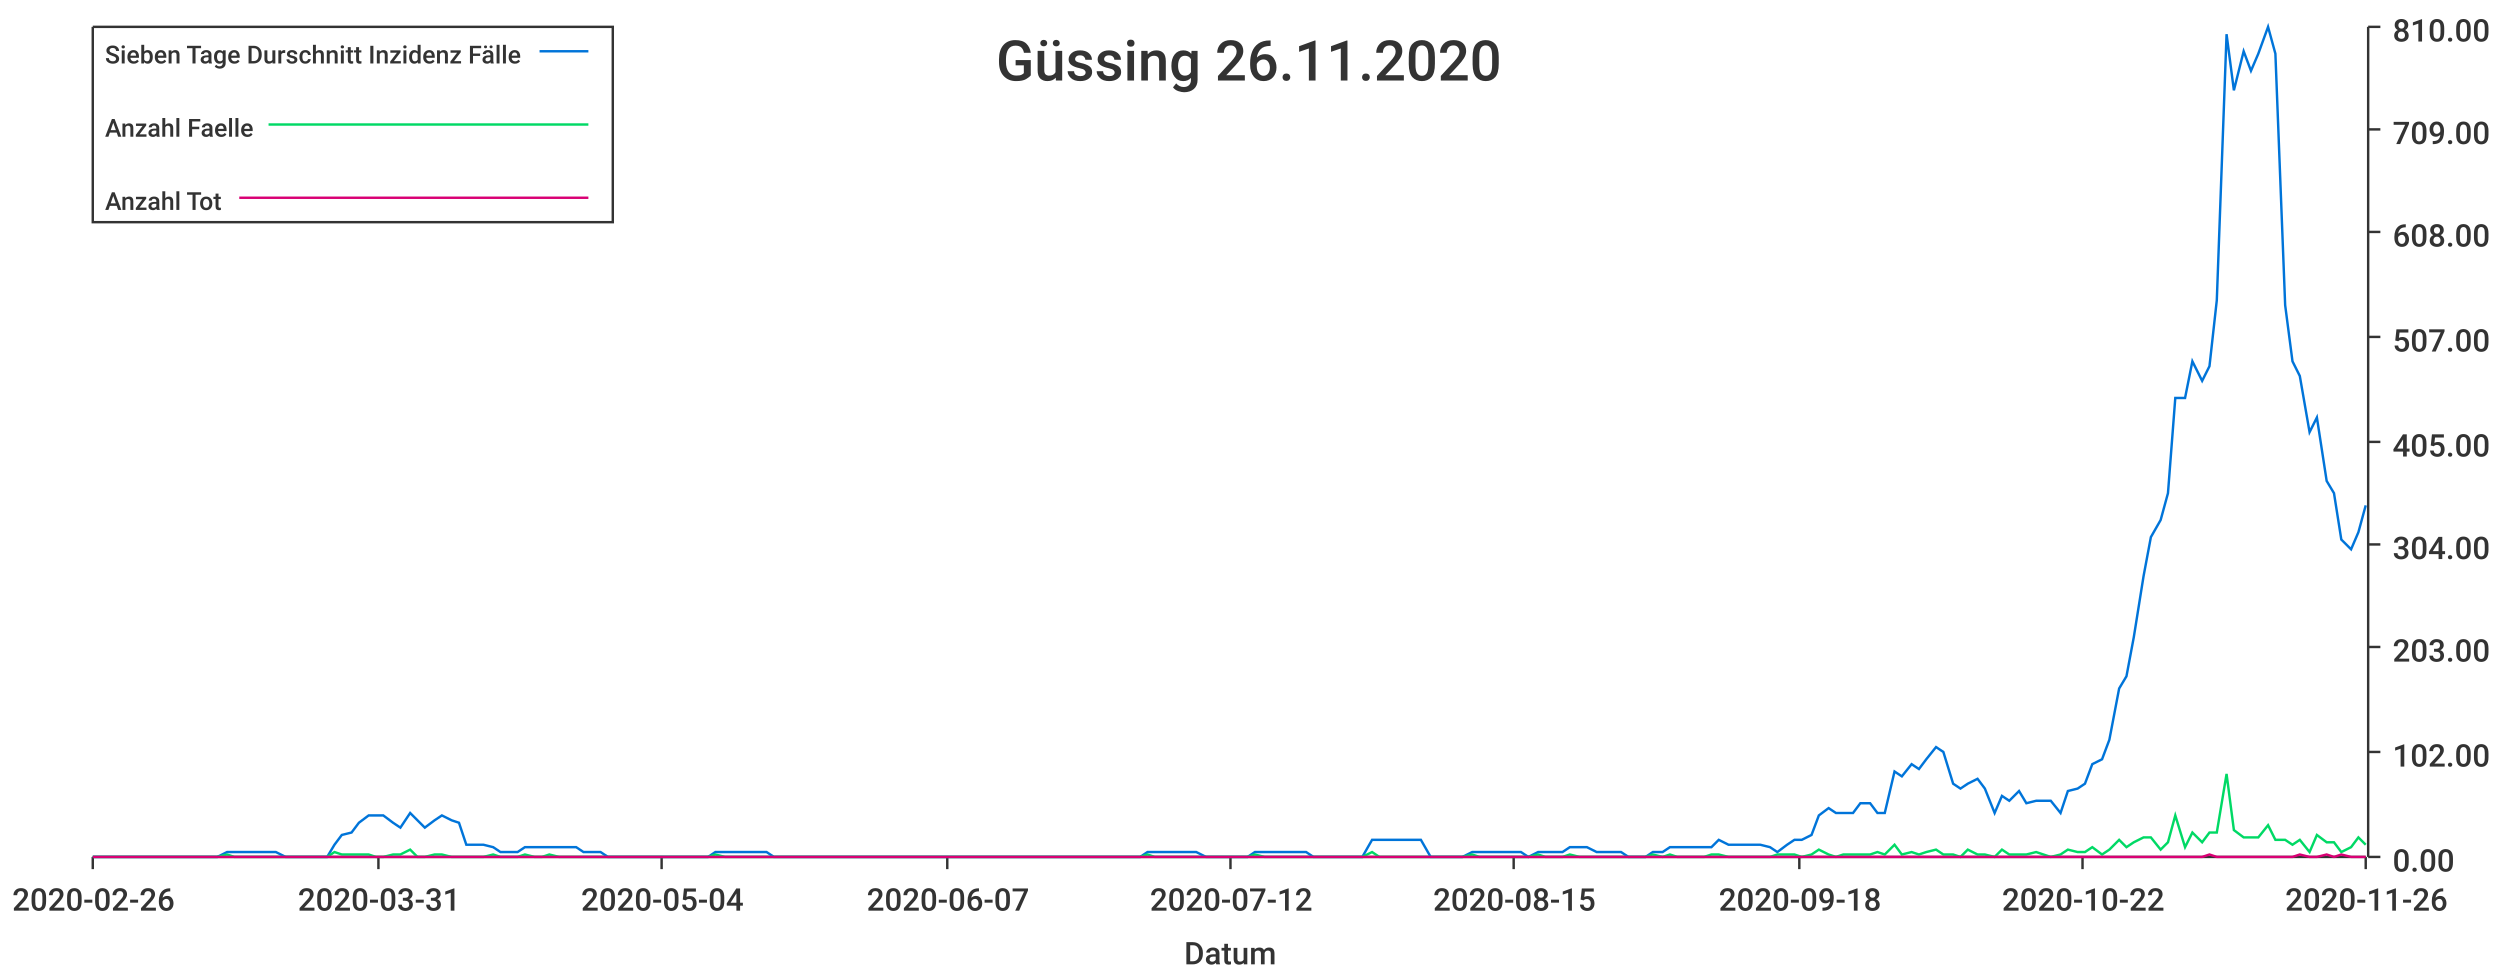
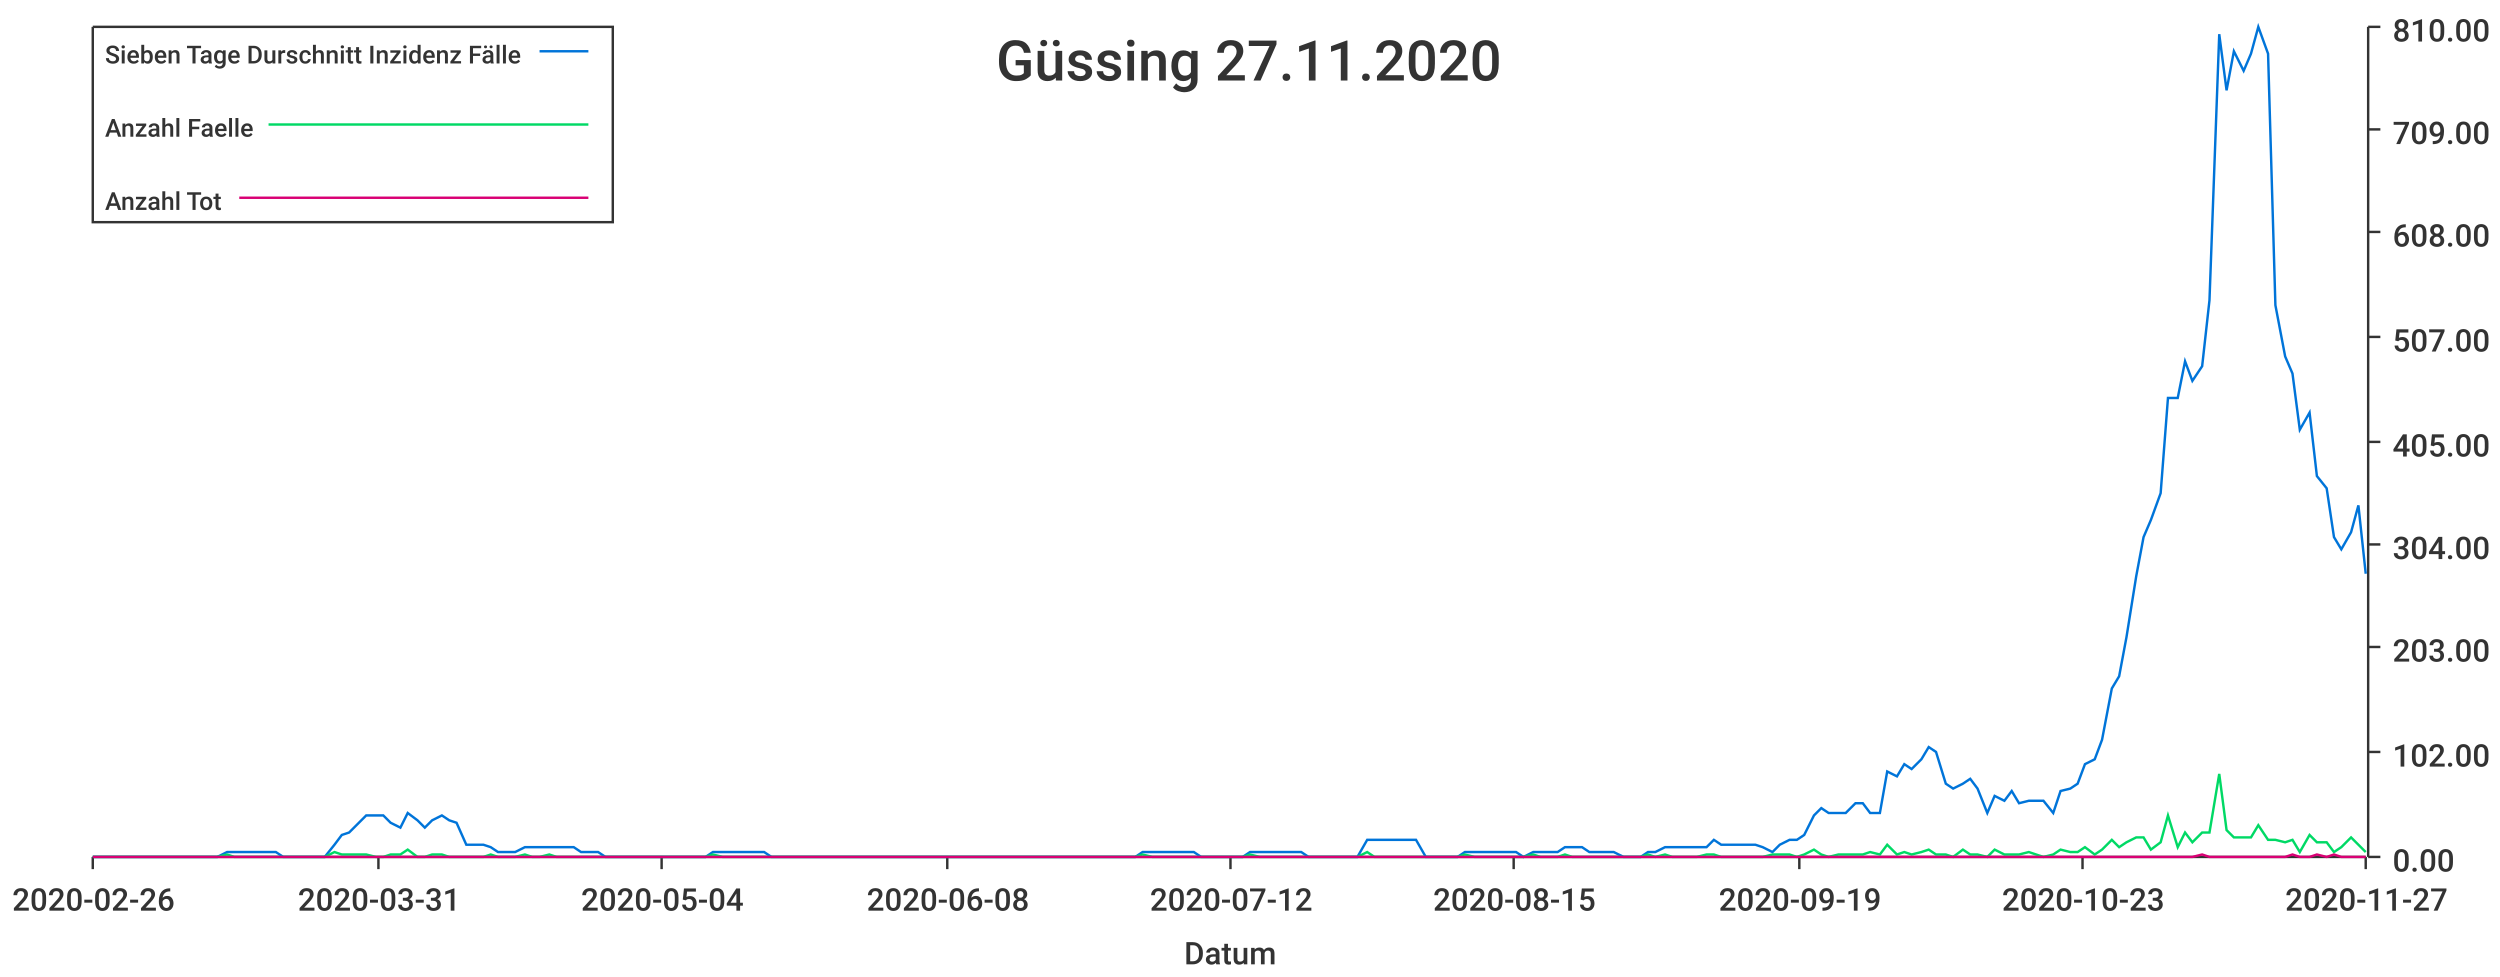
<svg xmlns="http://www.w3.org/2000/svg" width="1024" height="400">\n<path d="M 0 0 L 1024 0 L 1024 400 L 0 400 L 0 0" style="stroke-width:0;stroke:rgba(255,255,255,1.0);fill:rgba(255,255,255,1.0)" />
  <path d="M 38 11 L 969 11 L 969 351 L 38 351 L 38 11" style="stroke-width:0;stroke:rgba(255,255,255,1.0);fill:rgba(255,255,255,1.0)" />
  <path d="M 38 351 L 969 351" style="stroke-width:1;stroke:rgba(51,51,51,1.0);fill:none" />
  <path d="M 38 351 L 38 356" style="stroke-width:1;stroke:rgba(51,51,51,1.0);fill:none" />
  <text x="5" y="373" style="stroke-width:0;stroke:none;fill:rgba(51,51,51,1.0);font-size:12.8px;font-family:'Roboto Medium',sans-serif">2020-02-26</text>
  <path d="M 155 351 L 155 356" style="stroke-width:1;stroke:rgba(51,51,51,1.0);fill:none" />
  <text x="122" y="373" style="stroke-width:0;stroke:none;fill:rgba(51,51,51,1.0);font-size:12.8px;font-family:'Roboto Medium',sans-serif">2020-03-31</text>
  <path d="M 271 351 L 271 356" style="stroke-width:1;stroke:rgba(51,51,51,1.0);fill:none" />
  <text x="238" y="373" style="stroke-width:0;stroke:none;fill:rgba(51,51,51,1.0);font-size:12.8px;font-family:'Roboto Medium',sans-serif">2020-05-04</text>
  <path d="M 388 351 L 388 356" style="stroke-width:1;stroke:rgba(51,51,51,1.0);fill:none" />
-   <text x="355" y="373" style="stroke-width:0;stroke:none;fill:rgba(51,51,51,1.0);font-size:12.8px;font-family:'Roboto Medium',sans-serif">2020-06-07</text>
+   <text x="355" y="373" style="stroke-width:0;stroke:none;fill:rgba(51,51,51,1.0);font-size:12.8px;font-family:'Roboto Medium',sans-serif">2020-06-08</text>
  <path d="M 504 351 L 504 356" style="stroke-width:1;stroke:rgba(51,51,51,1.0);fill:none" />
  <text x="471" y="373" style="stroke-width:0;stroke:none;fill:rgba(51,51,51,1.0);font-size:12.8px;font-family:'Roboto Medium',sans-serif">2020-07-12</text>
  <path d="M 620 351 L 620 356" style="stroke-width:1;stroke:rgba(51,51,51,1.0);fill:none" />
  <text x="587" y="373" style="stroke-width:0;stroke:none;fill:rgba(51,51,51,1.0);font-size:12.8px;font-family:'Roboto Medium',sans-serif">2020-08-15</text>
  <path d="M 737 351 L 737 356" style="stroke-width:1;stroke:rgba(51,51,51,1.0);fill:none" />
-   <text x="704" y="373" style="stroke-width:0;stroke:none;fill:rgba(51,51,51,1.0);font-size:12.8px;font-family:'Roboto Medium',sans-serif">2020-09-18</text>
+   <text x="704" y="373" style="stroke-width:0;stroke:none;fill:rgba(51,51,51,1.0);font-size:12.8px;font-family:'Roboto Medium',sans-serif">2020-09-19</text>
  <path d="M 853 351 L 853 356" style="stroke-width:1;stroke:rgba(51,51,51,1.0);fill:none" />
-   <text x="820" y="373" style="stroke-width:0;stroke:none;fill:rgba(51,51,51,1.0);font-size:12.8px;font-family:'Roboto Medium',sans-serif">2020-10-22</text>
+   <text x="820" y="373" style="stroke-width:0;stroke:none;fill:rgba(51,51,51,1.0);font-size:12.8px;font-family:'Roboto Medium',sans-serif">2020-10-23</text>
  <path d="M 969 351 L 969 356" style="stroke-width:1;stroke:rgba(51,51,51,1.0);fill:none" />
-   <text x="936" y="373" style="stroke-width:0;stroke:none;fill:rgba(51,51,51,1.0);font-size:12.8px;font-family:'Roboto Medium',sans-serif">2020-11-26</text>
+   <text x="936" y="373" style="stroke-width:0;stroke:none;fill:rgba(51,51,51,1.0);font-size:12.8px;font-family:'Roboto Medium',sans-serif">2020-11-27</text>
  <text x="485" y="395" style="stroke-width:0;stroke:none;fill:rgba(51,51,51,1.0);font-size:12.8px;font-family:'Roboto Medium',sans-serif">Datum</text>
  <path d="M 970 351 L 970 11" style="stroke-width:1;stroke:rgba(51,51,51,1.0);fill:none" />
  <path d="M 970 351 L 975 351" style="stroke-width:1;stroke:rgba(51,51,51,1.0);fill:none" />
  <text x="980" y="357" style="stroke-width:0;stroke:none;fill:rgba(51,51,51,1.0);font-size:12.8px;font-family:'Roboto Medium',sans-serif">0.00</text>
  <path d="M 970 308 L 975 308" style="stroke-width:1;stroke:rgba(51,51,51,1.0);fill:none" />
  <text x="980" y="314" style="stroke-width:0;stroke:none;fill:rgba(51,51,51,1.0);font-size:12.8px;font-family:'Roboto Medium',sans-serif">102.00</text>
  <path d="M 970 265 L 975 265" style="stroke-width:1;stroke:rgba(51,51,51,1.0);fill:none" />
  <text x="980" y="271" style="stroke-width:0;stroke:none;fill:rgba(51,51,51,1.0);font-size:12.8px;font-family:'Roboto Medium',sans-serif">203.00</text>
  <path d="M 970 223 L 975 223" style="stroke-width:1;stroke:rgba(51,51,51,1.0);fill:none" />
  <text x="980" y="229" style="stroke-width:0;stroke:none;fill:rgba(51,51,51,1.0);font-size:12.8px;font-family:'Roboto Medium',sans-serif">304.00</text>
  <path d="M 970 181 L 975 181" style="stroke-width:1;stroke:rgba(51,51,51,1.0);fill:none" />
  <text x="980" y="187" style="stroke-width:0;stroke:none;fill:rgba(51,51,51,1.0);font-size:12.8px;font-family:'Roboto Medium',sans-serif">405.00</text>
  <path d="M 970 138 L 975 138" style="stroke-width:1;stroke:rgba(51,51,51,1.0);fill:none" />
  <text x="980" y="144" style="stroke-width:0;stroke:none;fill:rgba(51,51,51,1.0);font-size:12.8px;font-family:'Roboto Medium',sans-serif">507.00</text>
  <path d="M 970 95 L 975 95" style="stroke-width:1;stroke:rgba(51,51,51,1.0);fill:none" />
  <text x="980" y="101" style="stroke-width:0;stroke:none;fill:rgba(51,51,51,1.0);font-size:12.8px;font-family:'Roboto Medium',sans-serif">608.00</text>
  <path d="M 970 53 L 975 53" style="stroke-width:1;stroke:rgba(51,51,51,1.0);fill:none" />
  <text x="980" y="59" style="stroke-width:0;stroke:none;fill:rgba(51,51,51,1.0);font-size:12.8px;font-family:'Roboto Medium',sans-serif">709.00</text>
  <path d="M 970 11 L 975 11" style="stroke-width:1;stroke:rgba(51,51,51,1.0);fill:none" />
  <text x="980" y="17" style="stroke-width:0;stroke:none;fill:rgba(51,51,51,1.0);font-size:12.8px;font-family:'Roboto Medium',sans-serif">810.00</text>
-   <path d="M 38 351 L 42 351 L 45 351 L 49 351 L 52 351 L 55 351 L 59 351 L 62 351 L 66 351 L 69 351 L 72 351 L 76 351 L 79 351 L 83 351 L 86 351 L 89 351 L 93 349 L 96 349 L 100 349 L 103 349 L 106 349 L 110 349 L 113 349 L 117 351 L 120 351 L 123 351 L 127 351 L 130 351 L 134 351 L 137 346 L 140 342 L 144 341 L 147 337 L 151 334 L 154 334 L 157 334 L 161 337 L 164 339 L 168 333 L 171 336 L 174 339 L 178 336 L 181 334 L 185 336 L 188 337 L 191 346 L 195 346 L 198 346 L 202 347 L 205 349 L 208 349 L 212 349 L 215 347 L 219 347 L 222 347 L 225 347 L 229 347 L 232 347 L 236 347 L 239 349 L 242 349 L 246 349 L 249 351 L 253 351 L 256 351 L 259 351 L 263 351 L 266 351 L 270 351 L 273 351 L 276 351 L 280 351 L 283 351 L 287 351 L 290 351 L 293 349 L 297 349 L 300 349 L 304 349 L 307 349 L 310 349 L 314 349 L 317 351 L 321 351 L 324 351 L 327 351 L 331 351 L 334 351 L 338 351 L 341 351 L 344 351 L 348 351 L 351 351 L 354 351 L 358 351 L 361 351 L 365 351 L 368 351 L 371 351 L 375 351 L 378 351 L 382 351 L 385 351 L 388 351 L 392 351 L 395 351 L 399 351 L 402 351 L 405 351 L 409 351 L 412 351 L 416 351 L 419 351 L 422 351 L 426 351 L 429 351 L 433 351 L 436 351 L 439 351 L 443 351 L 446 351 L 450 351 L 453 351 L 456 351 L 460 351 L 463 351 L 467 351 L 470 349 L 473 349 L 477 349 L 480 349 L 484 349 L 487 349 L 490 349 L 494 351 L 497 351 L 501 351 L 504 351 L 507 351 L 511 351 L 514 349 L 518 349 L 521 349 L 524 349 L 528 349 L 531 349 L 535 349 L 538 351 L 541 351 L 545 351 L 548 351 L 552 351 L 555 351 L 558 351 L 562 344 L 565 344 L 569 344 L 572 344 L 575 344 L 579 344 L 582 344 L 586 351 L 589 351 L 592 351 L 596 351 L 599 351 L 603 349 L 606 349 L 609 349 L 613 349 L 616 349 L 620 349 L 623 349 L 626 351 L 630 349 L 633 349 L 637 349 L 640 349 L 643 347 L 647 347 L 650 347 L 654 349 L 657 349 L 660 349 L 664 349 L 667 351 L 670 351 L 674 351 L 677 349 L 681 349 L 684 347 L 687 347 L 691 347 L 694 347 L 698 347 L 701 347 L 704 344 L 708 346 L 711 346 L 715 346 L 718 346 L 721 346 L 725 347 L 728 349 L 732 346 L 735 344 L 738 344 L 742 342 L 745 334 L 749 331 L 752 333 L 755 333 L 759 333 L 762 329 L 766 329 L 769 333 L 772 333 L 776 316 L 779 318 L 783 313 L 786 315 L 789 311 L 793 306 L 796 308 L 800 321 L 803 323 L 806 321 L 810 319 L 813 323 L 817 333 L 820 326 L 823 328 L 827 324 L 830 329 L 834 328 L 837 328 L 840 328 L 844 333 L 847 324 L 851 323 L 854 321 L 857 313 L 861 311 L 864 303 L 868 282 L 871 277 L 874 261 L 878 236 L 881 220 L 885 213 L 888 202 L 891 163 L 895 163 L 898 148 L 902 156 L 905 150 L 908 123 L 912 14 L 915 37 L 919 21 L 922 29 L 925 22 L 929 11 L 932 22 L 936 125 L 939 148 L 942 154 L 946 177 L 949 171 L 953 197 L 956 202 L 959 221 L 963 225 L 966 218 L 969 207" style="stroke-width:1;stroke:rgba(0,116,217,1.0);fill:none" />
-   <path d="M 38 351 L 42 351 L 45 351 L 49 351 L 52 351 L 55 351 L 59 351 L 62 351 L 66 351 L 69 351 L 72 351 L 76 351 L 79 351 L 83 351 L 86 351 L 89 351 L 93 350 L 96 351 L 100 351 L 103 351 L 106 351 L 110 351 L 113 351 L 117 351 L 120 351 L 123 351 L 127 351 L 130 351 L 134 351 L 137 349 L 140 350 L 144 350 L 147 350 L 151 350 L 154 351 L 157 351 L 161 350 L 164 350 L 168 348 L 171 351 L 174 351 L 178 350 L 181 350 L 185 351 L 188 351 L 191 351 L 195 351 L 198 351 L 202 350 L 205 351 L 208 351 L 212 351 L 215 350 L 219 351 L 222 351 L 225 350 L 229 351 L 232 351 L 236 351 L 239 351 L 242 351 L 246 351 L 249 351 L 253 351 L 256 351 L 259 351 L 263 351 L 266 351 L 270 351 L 273 351 L 276 351 L 280 351 L 283 351 L 287 351 L 290 351 L 293 350 L 297 351 L 300 351 L 304 351 L 307 351 L 310 351 L 314 351 L 317 351 L 321 351 L 324 351 L 327 351 L 331 351 L 334 351 L 338 351 L 341 351 L 344 351 L 348 351 L 351 351 L 354 351 L 358 351 L 361 351 L 365 351 L 368 351 L 371 351 L 375 351 L 378 351 L 382 351 L 385 351 L 388 351 L 392 351 L 395 351 L 399 351 L 402 351 L 405 351 L 409 351 L 412 351 L 416 351 L 419 351 L 422 351 L 426 351 L 429 351 L 433 351 L 436 351 L 439 351 L 443 351 L 446 351 L 450 351 L 453 351 L 456 351 L 460 351 L 463 351 L 467 351 L 470 350 L 473 351 L 477 351 L 480 351 L 484 351 L 487 351 L 490 351 L 494 351 L 497 351 L 501 351 L 504 351 L 507 351 L 511 351 L 514 350 L 518 351 L 521 351 L 524 351 L 528 351 L 531 351 L 535 351 L 538 351 L 541 351 L 545 351 L 548 351 L 552 351 L 555 351 L 558 351 L 562 349 L 565 351 L 569 351 L 572 351 L 575 351 L 579 351 L 582 351 L 586 351 L 589 351 L 592 351 L 596 351 L 599 351 L 603 350 L 606 351 L 609 351 L 613 351 L 616 351 L 620 351 L 623 351 L 626 351 L 630 350 L 633 351 L 637 351 L 640 351 L 643 350 L 647 351 L 650 351 L 654 351 L 657 351 L 660 351 L 664 351 L 667 351 L 670 351 L 674 351 L 677 350 L 681 351 L 684 350 L 687 351 L 691 351 L 694 351 L 698 351 L 701 350 L 704 350 L 708 351 L 711 351 L 715 351 L 718 351 L 721 351 L 725 351 L 728 350 L 732 350 L 735 350 L 738 351 L 742 350 L 745 348 L 749 350 L 752 351 L 755 350 L 759 350 L 762 350 L 766 350 L 769 349 L 772 350 L 776 346 L 779 350 L 783 349 L 786 350 L 789 349 L 793 348 L 796 350 L 800 350 L 803 351 L 806 348 L 810 350 L 813 350 L 817 351 L 820 348 L 823 350 L 827 350 L 830 350 L 834 349 L 837 350 L 840 351 L 844 350 L 847 348 L 851 349 L 854 349 L 857 347 L 861 350 L 864 348 L 868 344 L 871 347 L 874 345 L 878 343 L 881 343 L 885 348 L 888 345 L 891 334 L 895 347 L 898 341 L 902 345 L 905 341 L 908 341 L 912 317 L 915 340 L 919 343 L 922 343 L 925 343 L 929 338 L 932 344 L 936 344 L 939 346 L 942 344 L 946 349 L 949 342 L 953 345 L 956 345 L 959 349 L 963 347 L 966 343 L 969 346" style="stroke-width:1;stroke:rgba(0,217,101,1.0);fill:none" />
-   <path d="M 38 351 L 42 351 L 45 351 L 49 351 L 52 351 L 55 351 L 59 351 L 62 351 L 66 351 L 69 351 L 72 351 L 76 351 L 79 351 L 83 351 L 86 351 L 89 351 L 93 351 L 96 351 L 100 351 L 103 351 L 106 351 L 110 351 L 113 351 L 117 351 L 120 351 L 123 351 L 127 351 L 130 351 L 134 351 L 137 351 L 140 351 L 144 351 L 147 351 L 151 351 L 154 351 L 157 351 L 161 351 L 164 351 L 168 351 L 171 351 L 174 351 L 178 351 L 181 351 L 185 351 L 188 351 L 191 351 L 195 351 L 198 351 L 202 351 L 205 351 L 208 351 L 212 351 L 215 351 L 219 351 L 222 351 L 225 351 L 229 351 L 232 351 L 236 351 L 239 351 L 242 351 L 246 351 L 249 351 L 253 351 L 256 351 L 259 351 L 263 351 L 266 351 L 270 351 L 273 351 L 276 351 L 280 351 L 283 351 L 287 351 L 290 351 L 293 351 L 297 351 L 300 351 L 304 351 L 307 351 L 310 351 L 314 351 L 317 351 L 321 351 L 324 351 L 327 351 L 331 351 L 334 351 L 338 351 L 341 351 L 344 351 L 348 351 L 351 351 L 354 351 L 358 351 L 361 351 L 365 351 L 368 351 L 371 351 L 375 351 L 378 351 L 382 351 L 385 351 L 388 351 L 392 351 L 395 351 L 399 351 L 402 351 L 405 351 L 409 351 L 412 351 L 416 351 L 419 351 L 422 351 L 426 351 L 429 351 L 433 351 L 436 351 L 439 351 L 443 351 L 446 351 L 450 351 L 453 351 L 456 351 L 460 351 L 463 351 L 467 351 L 470 351 L 473 351 L 477 351 L 480 351 L 484 351 L 487 351 L 490 351 L 494 351 L 497 351 L 501 351 L 504 351 L 507 351 L 511 351 L 514 351 L 518 351 L 521 351 L 524 351 L 528 351 L 531 351 L 535 351 L 538 351 L 541 351 L 545 351 L 548 351 L 552 351 L 555 351 L 558 351 L 562 351 L 565 351 L 569 351 L 572 351 L 575 351 L 579 351 L 582 351 L 586 351 L 589 351 L 592 351 L 596 351 L 599 351 L 603 351 L 606 351 L 609 351 L 613 351 L 616 351 L 620 351 L 623 351 L 626 351 L 630 351 L 633 351 L 637 351 L 640 351 L 643 351 L 647 351 L 650 351 L 654 351 L 657 351 L 660 351 L 664 351 L 667 351 L 670 351 L 674 351 L 677 351 L 681 351 L 684 351 L 687 351 L 691 351 L 694 351 L 698 351 L 701 351 L 704 351 L 708 351 L 711 351 L 715 351 L 718 351 L 721 351 L 725 351 L 728 351 L 732 351 L 735 351 L 738 351 L 742 351 L 745 351 L 749 351 L 752 351 L 755 351 L 759 351 L 762 351 L 766 351 L 769 351 L 772 351 L 776 351 L 779 351 L 783 351 L 786 351 L 789 351 L 793 351 L 796 351 L 800 351 L 803 351 L 806 351 L 810 351 L 813 351 L 817 351 L 820 351 L 823 351 L 827 351 L 830 351 L 834 351 L 837 351 L 840 351 L 844 351 L 847 351 L 851 351 L 854 351 L 857 351 L 861 351 L 864 351 L 868 351 L 871 351 L 874 351 L 878 351 L 881 351 L 885 351 L 888 351 L 891 351 L 895 351 L 898 351 L 902 351 L 905 350 L 908 351 L 912 351 L 915 351 L 919 351 L 922 351 L 925 351 L 929 351 L 932 351 L 936 351 L 939 351 L 942 350 L 946 351 L 949 351 L 953 350 L 956 351 L 959 350 L 963 351 L 966 351 L 969 351" style="stroke-width:1;stroke:rgba(217,0,116,1.0);fill:none" />
-   <text x="408" y="33" style="stroke-width:0;stroke:none;fill:rgba(51,51,51,1.0);font-size:23.0px;font-family:'Roboto Medium',sans-serif">Güssing 26.11.2020</text>
+   <path d="M 38 351 L 42 351 L 45 351 L 49 351 L 52 351 L 55 351 L 59 351 L 62 351 L 66 351 L 69 351 L 72 351 L 76 351 L 79 351 L 83 351 L 86 351 L 89 351 L 93 349 L 96 349 L 99 349 L 103 349 L 106 349 L 110 349 L 113 349 L 116 351 L 120 351 L 123 351 L 127 351 L 130 351 L 133 351 L 137 346 L 140 342 L 143 341 L 147 337 L 150 334 L 154 334 L 157 334 L 160 337 L 164 339 L 167 333 L 171 336 L 174 339 L 177 336 L 181 334 L 184 336 L 187 337 L 191 346 L 194 346 L 198 346 L 201 347 L 204 349 L 208 349 L 211 349 L 215 347 L 218 347 L 221 347 L 225 347 L 228 347 L 231 347 L 235 347 L 238 349 L 242 349 L 245 349 L 248 351 L 252 351 L 255 351 L 259 351 L 262 351 L 265 351 L 269 351 L 272 351 L 275 351 L 279 351 L 282 351 L 286 351 L 289 351 L 292 349 L 296 349 L 299 349 L 303 349 L 306 349 L 309 349 L 313 349 L 316 351 L 319 351 L 323 351 L 326 351 L 330 351 L 333 351 L 336 351 L 340 351 L 343 351 L 347 351 L 350 351 L 353 351 L 357 351 L 360 351 L 364 351 L 367 351 L 370 351 L 374 351 L 377 351 L 380 351 L 384 351 L 387 351 L 391 351 L 394 351 L 397 351 L 401 351 L 404 351 L 408 351 L 411 351 L 414 351 L 418 351 L 421 351 L 424 351 L 428 351 L 431 351 L 435 351 L 438 351 L 441 351 L 445 351 L 448 351 L 452 351 L 455 351 L 458 351 L 462 351 L 465 351 L 468 349 L 472 349 L 475 349 L 479 349 L 482 349 L 485 349 L 489 349 L 492 351 L 496 351 L 499 351 L 502 351 L 506 351 L 509 351 L 512 349 L 516 349 L 519 349 L 523 349 L 526 349 L 529 349 L 533 349 L 536 351 L 540 351 L 543 351 L 546 351 L 550 351 L 553 351 L 556 351 L 560 344 L 563 344 L 567 344 L 570 344 L 573 344 L 577 344 L 580 344 L 584 351 L 587 351 L 590 351 L 594 351 L 597 351 L 600 349 L 604 349 L 607 349 L 611 349 L 614 349 L 617 349 L 621 349 L 624 351 L 628 349 L 631 349 L 634 349 L 638 349 L 641 347 L 644 347 L 648 347 L 651 349 L 655 349 L 658 349 L 661 349 L 665 351 L 668 351 L 672 351 L 675 349 L 678 349 L 682 347 L 685 347 L 689 347 L 692 347 L 695 347 L 699 347 L 702 344 L 705 346 L 709 346 L 712 346 L 716 346 L 719 346 L 722 347 L 726 349 L 729 346 L 733 344 L 736 344 L 739 342 L 743 334 L 746 331 L 749 333 L 753 333 L 756 333 L 760 329 L 763 329 L 766 333 L 770 333 L 773 316 L 777 318 L 780 313 L 783 315 L 787 311 L 790 306 L 793 308 L 797 321 L 800 323 L 804 321 L 807 319 L 810 323 L 814 333 L 817 326 L 821 328 L 824 324 L 827 329 L 831 328 L 834 328 L 837 328 L 841 333 L 844 324 L 848 323 L 851 321 L 854 313 L 858 311 L 861 303 L 865 282 L 868 277 L 871 261 L 875 236 L 878 220 L 881 213 L 885 202 L 888 163 L 892 163 L 895 148 L 898 156 L 902 150 L 905 123 L 909 14 L 912 37 L 915 21 L 919 29 L 922 22 L 925 11 L 929 22 L 932 125 L 936 146 L 939 153 L 942 176 L 946 169 L 949 195 L 953 200 L 956 220 L 959 225 L 963 218 L 966 207 L 969 235" style="stroke-width:1;stroke:rgba(0,116,217,1.0);fill:none" />
+   <path d="M 38 351 L 42 351 L 45 351 L 49 351 L 52 351 L 55 351 L 59 351 L 62 351 L 66 351 L 69 351 L 72 351 L 76 351 L 79 351 L 83 351 L 86 351 L 89 351 L 93 350 L 96 351 L 99 351 L 103 351 L 106 351 L 110 351 L 113 351 L 116 351 L 120 351 L 123 351 L 127 351 L 130 351 L 133 351 L 137 349 L 140 350 L 143 350 L 147 350 L 150 350 L 154 351 L 157 351 L 160 350 L 164 350 L 167 348 L 171 351 L 174 351 L 177 350 L 181 350 L 184 351 L 187 351 L 191 351 L 194 351 L 198 351 L 201 350 L 204 351 L 208 351 L 211 351 L 215 350 L 218 351 L 221 351 L 225 350 L 228 351 L 231 351 L 235 351 L 238 351 L 242 351 L 245 351 L 248 351 L 252 351 L 255 351 L 259 351 L 262 351 L 265 351 L 269 351 L 272 351 L 275 351 L 279 351 L 282 351 L 286 351 L 289 351 L 292 350 L 296 351 L 299 351 L 303 351 L 306 351 L 309 351 L 313 351 L 316 351 L 319 351 L 323 351 L 326 351 L 330 351 L 333 351 L 336 351 L 340 351 L 343 351 L 347 351 L 350 351 L 353 351 L 357 351 L 360 351 L 364 351 L 367 351 L 370 351 L 374 351 L 377 351 L 380 351 L 384 351 L 387 351 L 391 351 L 394 351 L 397 351 L 401 351 L 404 351 L 408 351 L 411 351 L 414 351 L 418 351 L 421 351 L 424 351 L 428 351 L 431 351 L 435 351 L 438 351 L 441 351 L 445 351 L 448 351 L 452 351 L 455 351 L 458 351 L 462 351 L 465 351 L 468 350 L 472 351 L 475 351 L 479 351 L 482 351 L 485 351 L 489 351 L 492 351 L 496 351 L 499 351 L 502 351 L 506 351 L 509 351 L 512 350 L 516 351 L 519 351 L 523 351 L 526 351 L 529 351 L 533 351 L 536 351 L 540 351 L 543 351 L 546 351 L 550 351 L 553 351 L 556 351 L 560 349 L 563 351 L 567 351 L 570 351 L 573 351 L 577 351 L 580 351 L 584 351 L 587 351 L 590 351 L 594 351 L 597 351 L 600 350 L 604 351 L 607 351 L 611 351 L 614 351 L 617 351 L 621 351 L 624 351 L 628 350 L 631 351 L 634 351 L 638 351 L 641 350 L 644 351 L 648 351 L 651 351 L 655 351 L 658 351 L 661 351 L 665 351 L 668 351 L 672 351 L 675 350 L 678 351 L 682 350 L 685 351 L 689 351 L 692 351 L 695 351 L 699 350 L 702 350 L 705 351 L 709 351 L 712 351 L 716 351 L 719 351 L 722 351 L 726 350 L 729 350 L 733 350 L 736 351 L 739 350 L 743 348 L 746 350 L 749 351 L 753 350 L 756 350 L 760 350 L 763 350 L 766 349 L 770 350 L 773 346 L 777 350 L 780 349 L 783 350 L 787 349 L 790 348 L 793 350 L 797 350 L 800 351 L 804 348 L 807 350 L 810 350 L 814 351 L 817 348 L 821 350 L 824 350 L 827 350 L 831 349 L 834 350 L 837 351 L 841 350 L 844 348 L 848 349 L 851 349 L 854 347 L 858 350 L 861 348 L 865 344 L 868 347 L 871 345 L 875 343 L 878 343 L 881 348 L 885 345 L 888 334 L 892 347 L 895 341 L 898 345 L 902 341 L 905 341 L 909 317 L 912 340 L 915 343 L 919 343 L 922 343 L 925 338 L 929 344 L 932 344 L 936 345 L 939 344 L 942 349 L 946 342 L 949 345 L 953 345 L 956 349 L 959 347 L 963 343 L 966 346 L 969 349" style="stroke-width:1;stroke:rgba(0,217,101,1.0);fill:none" />
+   <path d="M 38 351 L 42 351 L 45 351 L 49 351 L 52 351 L 55 351 L 59 351 L 62 351 L 66 351 L 69 351 L 72 351 L 76 351 L 79 351 L 83 351 L 86 351 L 89 351 L 93 351 L 96 351 L 99 351 L 103 351 L 106 351 L 110 351 L 113 351 L 116 351 L 120 351 L 123 351 L 127 351 L 130 351 L 133 351 L 137 351 L 140 351 L 143 351 L 147 351 L 150 351 L 154 351 L 157 351 L 160 351 L 164 351 L 167 351 L 171 351 L 174 351 L 177 351 L 181 351 L 184 351 L 187 351 L 191 351 L 194 351 L 198 351 L 201 351 L 204 351 L 208 351 L 211 351 L 215 351 L 218 351 L 221 351 L 225 351 L 228 351 L 231 351 L 235 351 L 238 351 L 242 351 L 245 351 L 248 351 L 252 351 L 255 351 L 259 351 L 262 351 L 265 351 L 269 351 L 272 351 L 275 351 L 279 351 L 282 351 L 286 351 L 289 351 L 292 351 L 296 351 L 299 351 L 303 351 L 306 351 L 309 351 L 313 351 L 316 351 L 319 351 L 323 351 L 326 351 L 330 351 L 333 351 L 336 351 L 340 351 L 343 351 L 347 351 L 350 351 L 353 351 L 357 351 L 360 351 L 364 351 L 367 351 L 370 351 L 374 351 L 377 351 L 380 351 L 384 351 L 387 351 L 391 351 L 394 351 L 397 351 L 401 351 L 404 351 L 408 351 L 411 351 L 414 351 L 418 351 L 421 351 L 424 351 L 428 351 L 431 351 L 435 351 L 438 351 L 441 351 L 445 351 L 448 351 L 452 351 L 455 351 L 458 351 L 462 351 L 465 351 L 468 351 L 472 351 L 475 351 L 479 351 L 482 351 L 485 351 L 489 351 L 492 351 L 496 351 L 499 351 L 502 351 L 506 351 L 509 351 L 512 351 L 516 351 L 519 351 L 523 351 L 526 351 L 529 351 L 533 351 L 536 351 L 540 351 L 543 351 L 546 351 L 550 351 L 553 351 L 556 351 L 560 351 L 563 351 L 567 351 L 570 351 L 573 351 L 577 351 L 580 351 L 584 351 L 587 351 L 590 351 L 594 351 L 597 351 L 600 351 L 604 351 L 607 351 L 611 351 L 614 351 L 617 351 L 621 351 L 624 351 L 628 351 L 631 351 L 634 351 L 638 351 L 641 351 L 644 351 L 648 351 L 651 351 L 655 351 L 658 351 L 661 351 L 665 351 L 668 351 L 672 351 L 675 351 L 678 351 L 682 351 L 685 351 L 689 351 L 692 351 L 695 351 L 699 351 L 702 351 L 705 351 L 709 351 L 712 351 L 716 351 L 719 351 L 722 351 L 726 351 L 729 351 L 733 351 L 736 351 L 739 351 L 743 351 L 746 351 L 749 351 L 753 351 L 756 351 L 760 351 L 763 351 L 766 351 L 770 351 L 773 351 L 777 351 L 780 351 L 783 351 L 787 351 L 790 351 L 793 351 L 797 351 L 800 351 L 804 351 L 807 351 L 810 351 L 814 351 L 817 351 L 821 351 L 824 351 L 827 351 L 831 351 L 834 351 L 837 351 L 841 351 L 844 351 L 848 351 L 851 351 L 854 351 L 858 351 L 861 351 L 865 351 L 868 351 L 871 351 L 875 351 L 878 351 L 881 351 L 885 351 L 888 351 L 892 351 L 895 351 L 898 351 L 902 350 L 905 351 L 909 351 L 912 351 L 915 351 L 919 351 L 922 351 L 925 351 L 929 351 L 932 351 L 936 351 L 939 350 L 942 351 L 946 351 L 949 350 L 953 351 L 956 350 L 959 351 L 963 351 L 966 351 L 969 351" style="stroke-width:1;stroke:rgba(217,0,116,1.0);fill:none" />
+   <text x="408" y="33" style="stroke-width:0;stroke:none;fill:rgba(51,51,51,1.0);font-size:23.0px;font-family:'Roboto Medium',sans-serif">Güssing 27.11.2020</text>
  <path d="M 38 11 L 251 11 L 251 91 L 38 91 L 38 11" style="stroke-width:1;stroke:rgba(51,51,51,1.0);fill:rgba(255,255,255,1.0)" />
  <text x="43" y="26" style="stroke-width:0;stroke:none;fill:rgba(51,51,51,1.0);font-size:10.2px;font-family:'Roboto Medium',sans-serif">Sieben Tage Durschnitt Inzidenz Fälle</text>
  <path d="M 221 21 L 241 21" style="stroke-width:1;stroke:rgba(0,116,217,1.0);fill:none" />
  <text x="43" y="56" style="stroke-width:0;stroke:none;fill:rgba(51,51,51,1.0);font-size:10.2px;font-family:'Roboto Medium',sans-serif">Anzahl Faelle</text>
  <path d="M 110 51 L 241 51" style="stroke-width:1;stroke:rgba(0,217,101,1.0);fill:none" />
  <text x="43" y="86" style="stroke-width:0;stroke:none;fill:rgba(51,51,51,1.0);font-size:10.2px;font-family:'Roboto Medium',sans-serif">Anzahl Tot</text>
  <path d="M 98 81 L 241 81" style="stroke-width:1;stroke:rgba(217,0,116,1.0);fill:none" />
</svg>
